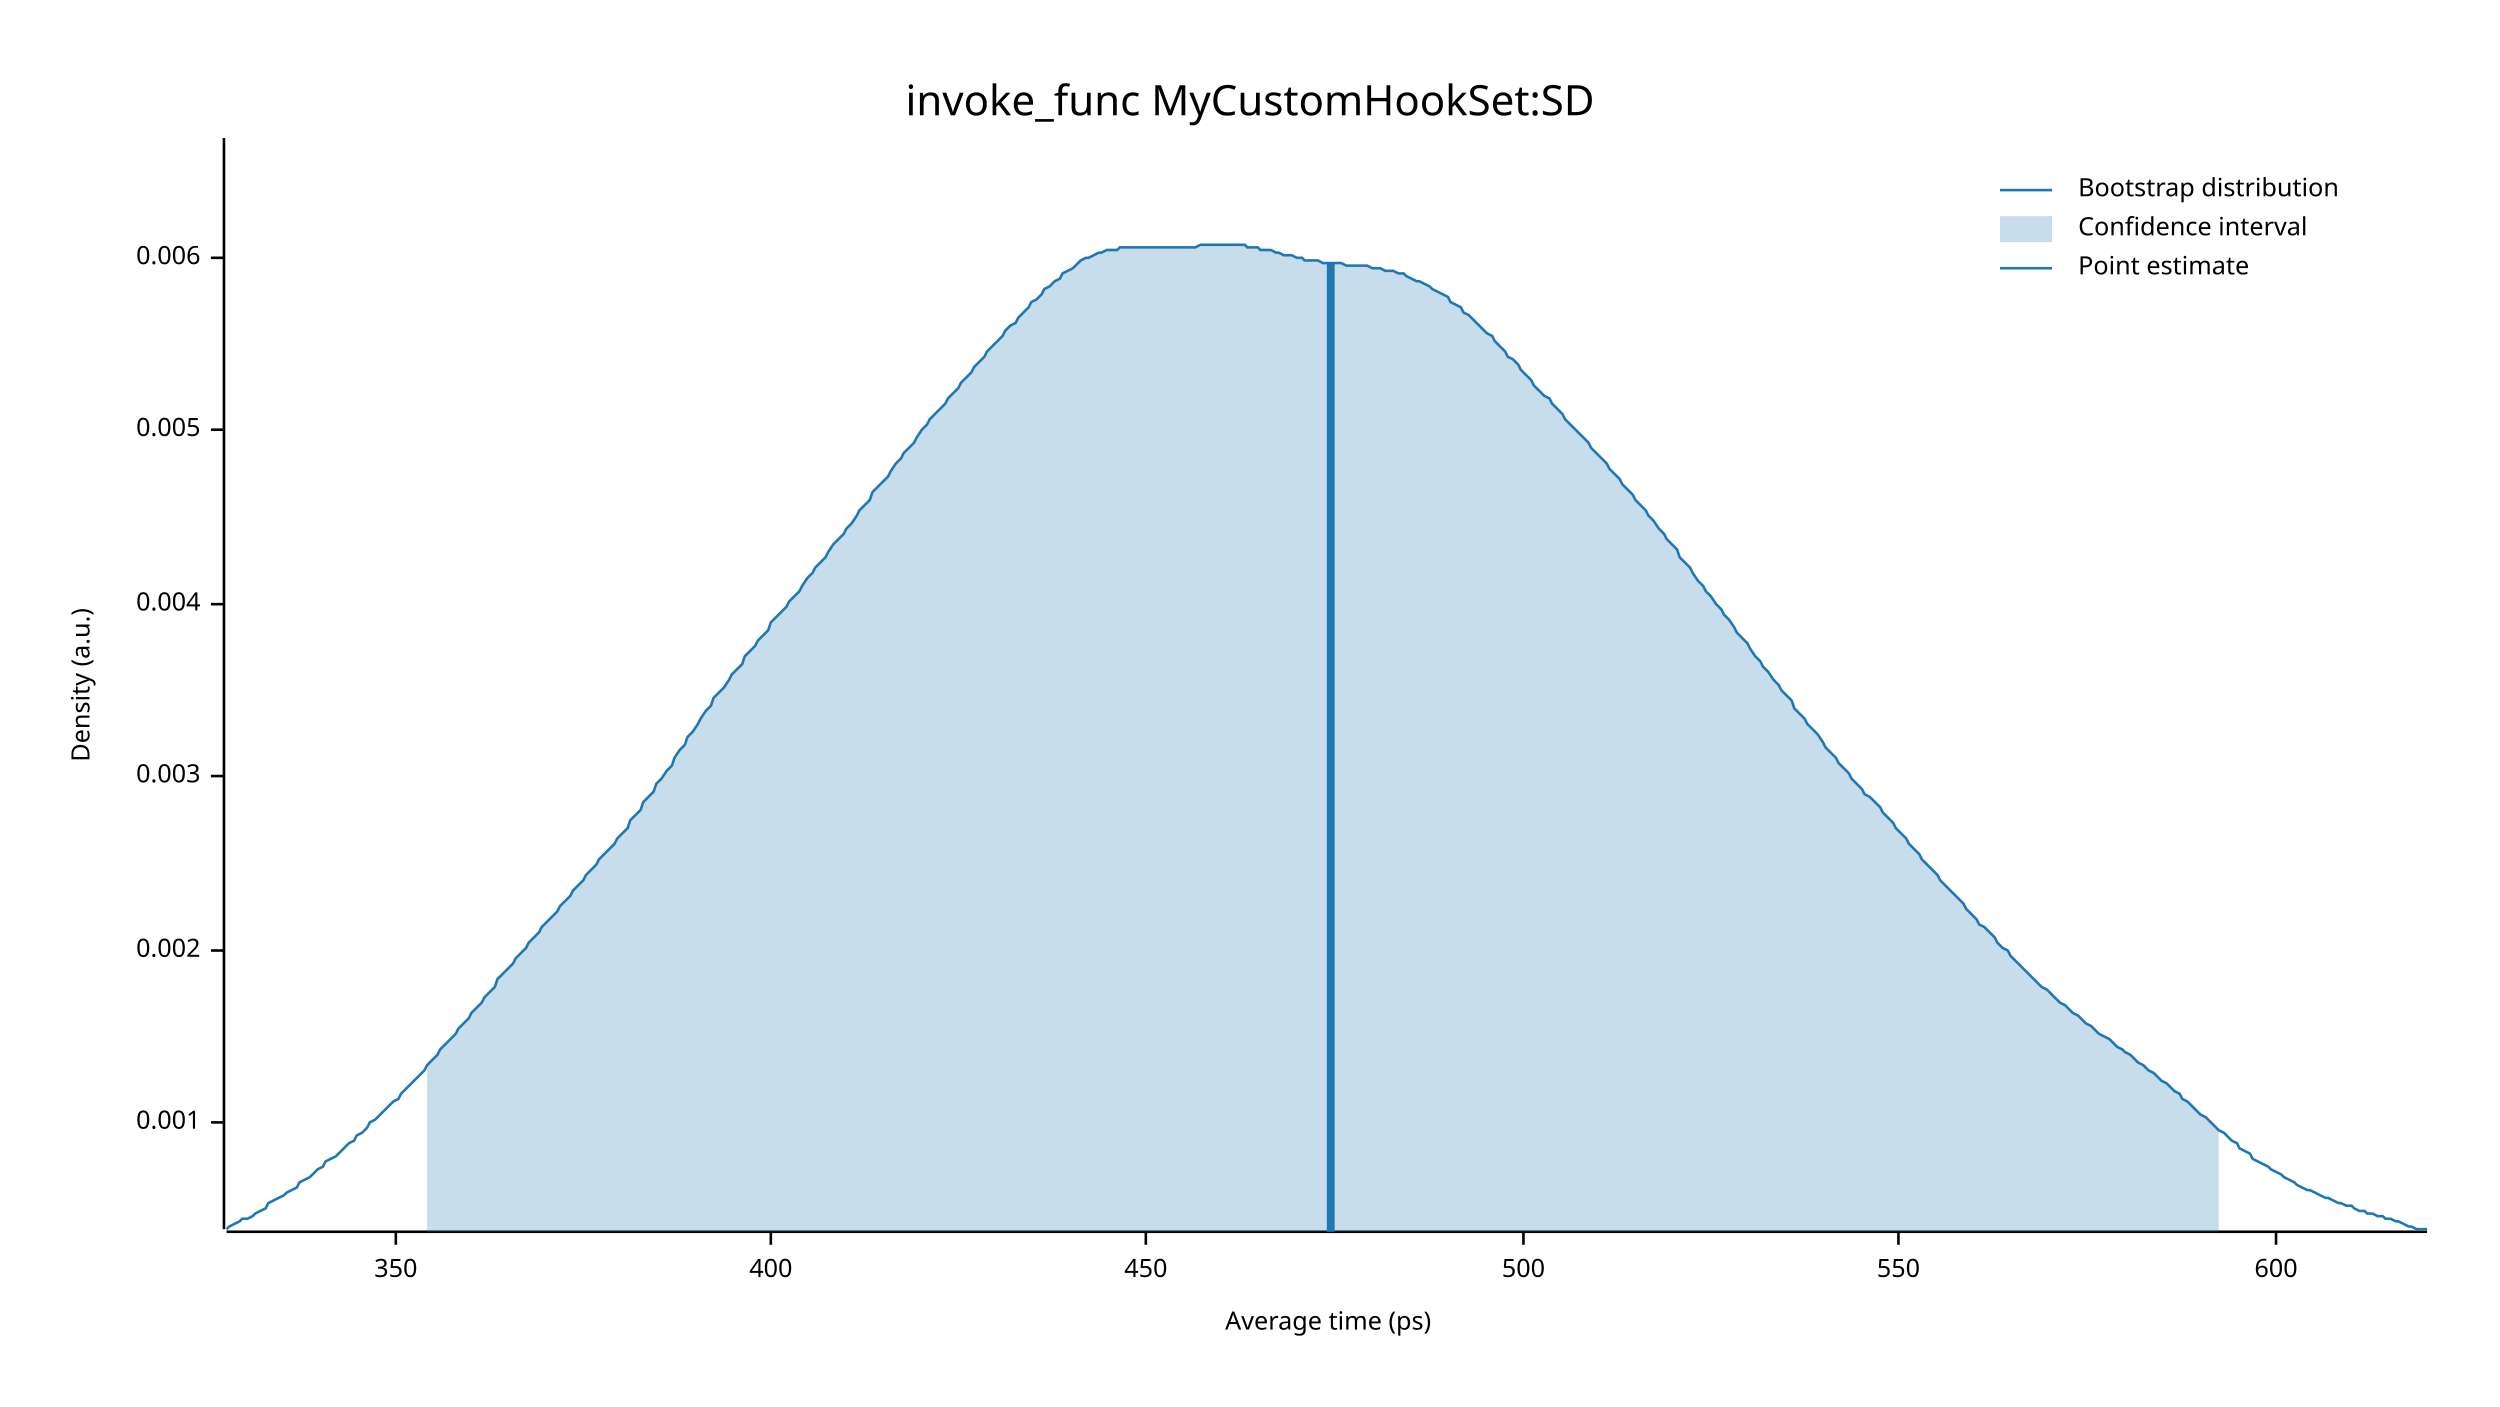
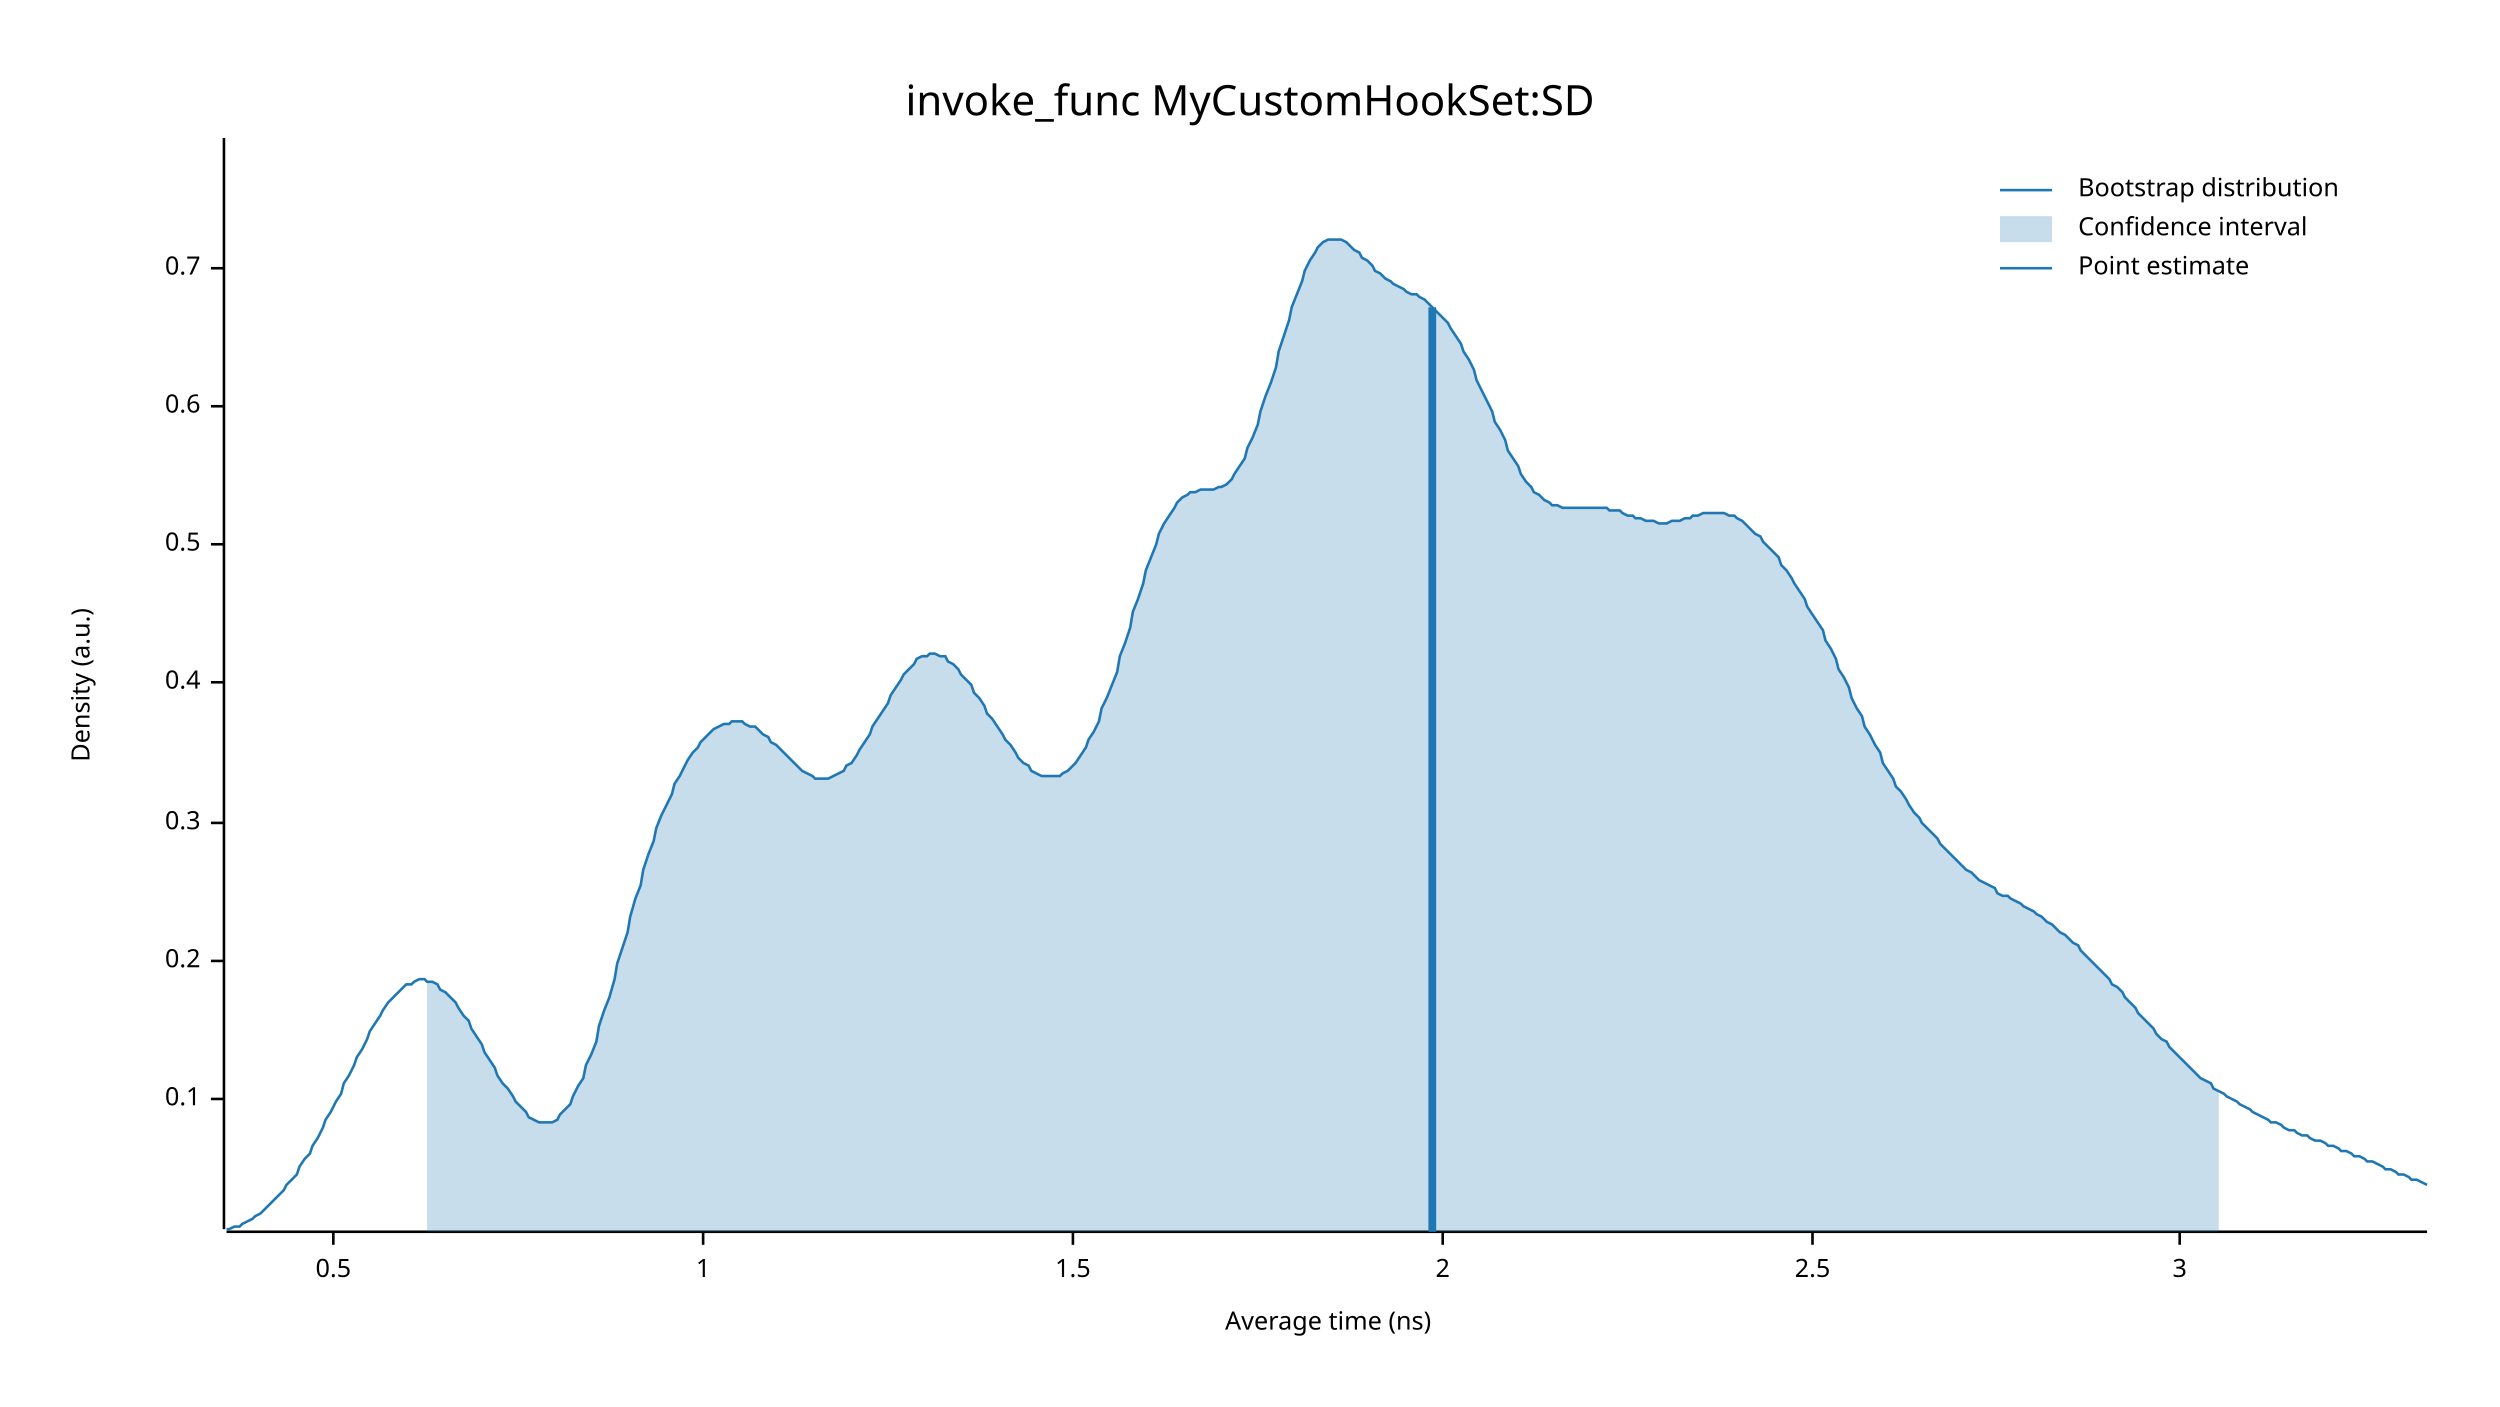
<svg xmlns="http://www.w3.org/2000/svg" width="960" height="540" viewBox="0 0 960 540">
  <text x="480" y="32" dy="0.76em" text-anchor="middle" font-family="sans-serif" font-size="16.129" opacity="1" fill="#000000">
invoke_func MyCustomHookSet:SD
</text>
  <text x="27" y="263" dy="0.76em" text-anchor="middle" font-family="sans-serif" font-size="9.677" opacity="1" fill="#000000" transform="rotate(270, 27, 263)">
Density (a.u.)
</text>
  <text x="510" y="513" dy="-0.5ex" text-anchor="middle" font-family="sans-serif" font-size="9.677" opacity="1" fill="#000000">
- Average time (ps)
+ Average time (ns)
</text>
  <polyline fill="none" opacity="1" stroke="#000000" stroke-width="1" points="86,53 86,472 " />
-   <text x="77" y="431" dy="0.5ex" text-anchor="end" font-family="sans-serif" font-size="9.677" opacity="1" fill="#000000">
- 0.001
+   <text x="77" y="422" dy="0.5ex" text-anchor="end" font-family="sans-serif" font-size="9.677" opacity="1" fill="#000000">
+ 0.1
</text>
-   <polyline fill="none" opacity="1" stroke="#000000" stroke-width="1" points="81,431 86,431 " />
-   <text x="77" y="365" dy="0.5ex" text-anchor="end" font-family="sans-serif" font-size="9.677" opacity="1" fill="#000000">
- 0.002
+   <polyline fill="none" opacity="1" stroke="#000000" stroke-width="1" points="81,422 86,422 " />
+   <text x="77" y="369" dy="0.5ex" text-anchor="end" font-family="sans-serif" font-size="9.677" opacity="1" fill="#000000">
+ 0.2
</text>
-   <polyline fill="none" opacity="1" stroke="#000000" stroke-width="1" points="81,365 86,365 " />
-   <text x="77" y="298" dy="0.5ex" text-anchor="end" font-family="sans-serif" font-size="9.677" opacity="1" fill="#000000">
- 0.003
+   <polyline fill="none" opacity="1" stroke="#000000" stroke-width="1" points="81,369 86,369 " />
+   <text x="77" y="316" dy="0.5ex" text-anchor="end" font-family="sans-serif" font-size="9.677" opacity="1" fill="#000000">
+ 0.3
</text>
-   <polyline fill="none" opacity="1" stroke="#000000" stroke-width="1" points="81,298 86,298 " />
-   <text x="77" y="232" dy="0.5ex" text-anchor="end" font-family="sans-serif" font-size="9.677" opacity="1" fill="#000000">
- 0.004
+   <polyline fill="none" opacity="1" stroke="#000000" stroke-width="1" points="81,316 86,316 " />
+   <text x="77" y="262" dy="0.5ex" text-anchor="end" font-family="sans-serif" font-size="9.677" opacity="1" fill="#000000">
+ 0.4
</text>
-   <polyline fill="none" opacity="1" stroke="#000000" stroke-width="1" points="81,232 86,232 " />
-   <text x="77" y="165" dy="0.5ex" text-anchor="end" font-family="sans-serif" font-size="9.677" opacity="1" fill="#000000">
- 0.005
+   <polyline fill="none" opacity="1" stroke="#000000" stroke-width="1" points="81,262 86,262 " />
+   <text x="77" y="209" dy="0.5ex" text-anchor="end" font-family="sans-serif" font-size="9.677" opacity="1" fill="#000000">
+ 0.5
</text>
-   <polyline fill="none" opacity="1" stroke="#000000" stroke-width="1" points="81,165 86,165 " />
-   <text x="77" y="99" dy="0.5ex" text-anchor="end" font-family="sans-serif" font-size="9.677" opacity="1" fill="#000000">
- 0.006
+   <polyline fill="none" opacity="1" stroke="#000000" stroke-width="1" points="81,209 86,209 " />
+   <text x="77" y="156" dy="0.5ex" text-anchor="end" font-family="sans-serif" font-size="9.677" opacity="1" fill="#000000">
+ 0.6
</text>
-   <polyline fill="none" opacity="1" stroke="#000000" stroke-width="1" points="81,99 86,99 " />
+   <polyline fill="none" opacity="1" stroke="#000000" stroke-width="1" points="81,156 86,156 " />
+   <text x="77" y="103" dy="0.5ex" text-anchor="end" font-family="sans-serif" font-size="9.677" opacity="1" fill="#000000">
+ 0.7
+ </text>
+   <polyline fill="none" opacity="1" stroke="#000000" stroke-width="1" points="81,103 86,103 " />
  <polyline fill="none" opacity="1" stroke="#000000" stroke-width="1" points="87,473 932,473 " />
-   <text x="152" y="483" dy="0.76em" text-anchor="middle" font-family="sans-serif" font-size="9.677" opacity="1" fill="#000000">
- 350
+   <text x="128" y="483" dy="0.76em" text-anchor="middle" font-family="sans-serif" font-size="9.677" opacity="1" fill="#000000">
+ 0.5
</text>
-   <polyline fill="none" opacity="1" stroke="#000000" stroke-width="1" points="152,473 152,478 " />
-   <text x="296" y="483" dy="0.76em" text-anchor="middle" font-family="sans-serif" font-size="9.677" opacity="1" fill="#000000">
- 400
+   <polyline fill="none" opacity="1" stroke="#000000" stroke-width="1" points="128,473 128,478 " />
+   <text x="270" y="483" dy="0.76em" text-anchor="middle" font-family="sans-serif" font-size="9.677" opacity="1" fill="#000000">
+ 1
</text>
-   <polyline fill="none" opacity="1" stroke="#000000" stroke-width="1" points="296,473 296,478 " />
-   <text x="440" y="483" dy="0.76em" text-anchor="middle" font-family="sans-serif" font-size="9.677" opacity="1" fill="#000000">
- 450
+   <polyline fill="none" opacity="1" stroke="#000000" stroke-width="1" points="270,473 270,478 " />
+   <text x="412" y="483" dy="0.76em" text-anchor="middle" font-family="sans-serif" font-size="9.677" opacity="1" fill="#000000">
+ 1.5
</text>
-   <polyline fill="none" opacity="1" stroke="#000000" stroke-width="1" points="440,473 440,478 " />
-   <text x="585" y="483" dy="0.76em" text-anchor="middle" font-family="sans-serif" font-size="9.677" opacity="1" fill="#000000">
- 500
+   <polyline fill="none" opacity="1" stroke="#000000" stroke-width="1" points="412,473 412,478 " />
+   <text x="554" y="483" dy="0.76em" text-anchor="middle" font-family="sans-serif" font-size="9.677" opacity="1" fill="#000000">
+ 2
</text>
-   <polyline fill="none" opacity="1" stroke="#000000" stroke-width="1" points="585,473 585,478 " />
-   <text x="729" y="483" dy="0.76em" text-anchor="middle" font-family="sans-serif" font-size="9.677" opacity="1" fill="#000000">
- 550
+   <polyline fill="none" opacity="1" stroke="#000000" stroke-width="1" points="554,473 554,478 " />
+   <text x="696" y="483" dy="0.76em" text-anchor="middle" font-family="sans-serif" font-size="9.677" opacity="1" fill="#000000">
+ 2.5
</text>
-   <polyline fill="none" opacity="1" stroke="#000000" stroke-width="1" points="729,473 729,478 " />
-   <text x="874" y="483" dy="0.76em" text-anchor="middle" font-family="sans-serif" font-size="9.677" opacity="1" fill="#000000">
- 600
+   <polyline fill="none" opacity="1" stroke="#000000" stroke-width="1" points="696,473 696,478 " />
+   <text x="837" y="483" dy="0.76em" text-anchor="middle" font-family="sans-serif" font-size="9.677" opacity="1" fill="#000000">
+ 3
</text>
-   <polyline fill="none" opacity="1" stroke="#000000" stroke-width="1" points="874,473 874,478 " />
-   <polyline fill="none" opacity="1" stroke="#1F78B4" stroke-width="1" points="87,472 88,471 90,470 92,469 93,468 95,468 97,467 98,466 100,465 102,464 103,462 105,461 107,460 109,459 110,458 112,457 114,456 115,454 117,453 119,452 120,451 122,449 124,448 125,446 127,445 129,444 131,442 132,441 134,439 136,438 137,436 139,435 141,433 142,431 144,430 146,428 147,427 149,425 151,423 153,422 154,420 156,418 158,416 159,415 161,413 163,411 164,409 166,407 168,405 169,403 171,401 173,399 175,397 176,395 178,393 180,391 181,389 183,387 185,385 186,383 188,381 190,379 191,376 193,374 195,372 197,370 198,368 200,366 202,364 203,362 205,360 207,358 208,356 210,354 212,352 214,350 215,348 217,346 219,344 220,342 222,340 224,338 225,336 227,334 229,332 230,330 232,328 234,326 236,324 237,322 239,320 241,318 242,315 244,313 246,311 247,308 249,306 251,304 252,301 254,299 256,296 258,294 259,291 261,288 263,286 264,283 266,281 268,278 269,276 271,273 273,271 274,268 276,266 278,264 280,261 281,259 283,257 285,255 286,252 288,250 290,248 291,246 293,244 295,242 296,239 298,237 300,235 302,233 303,231 305,229 307,227 308,225 310,222 312,220 313,218 315,216 317,214 318,212 320,209 322,207 324,205 325,203 327,201 329,198 330,196 332,194 334,192 335,189 337,187 339,185 341,183 342,181 344,178 346,176 347,174 349,172 351,170 352,168 354,165 356,163 357,161 359,159 361,157 363,155 364,153 366,151 368,149 369,147 371,145 373,143 374,141 376,139 378,137 379,135 381,133 383,131 385,129 386,127 388,125 390,124 391,122 393,120 395,118 396,116 398,115 400,113 401,111 403,110 405,108 407,107 408,105 410,104 412,103 413,102 415,100 417,99 418,99 420,98 422,97 423,97 425,96 427,96 429,96 430,95 432,95 434,95 435,95 437,95 439,95 440,95 442,95 444,95 445,95 447,95 449,95 451,95 452,95 454,95 456,95 457,95 459,95 461,94 462,94 464,94 466,94 468,94 469,94 471,94 473,94 474,94 476,94 478,94 479,95 481,95 483,95 484,96 486,96 488,96 490,97 491,97 493,98 495,98 496,98 498,99 500,99 501,100 503,100 505,100 506,100 508,101 510,101 512,101 513,101 515,101 517,102 518,102 520,102 522,102 523,102 525,102 527,103 528,103 530,103 532,104 534,104 535,104 537,105 539,105 540,106 542,107 544,108 545,108 547,109 549,110 550,111 552,112 554,113 556,114 557,116 559,117 561,118 562,120 564,121 566,123 567,124 569,126 571,128 573,129 574,131 576,133 578,135 579,137 581,138 583,140 584,142 586,144 588,146 589,148 591,150 593,152 595,153 596,155 598,157 600,159 601,161 603,163 605,165 606,166 608,168 610,170 611,172 613,174 615,176 617,178 618,180 620,182 622,184 623,186 625,188 627,190 628,192 630,194 632,196 633,198 635,200 637,203 639,205 640,207 642,209 644,211 645,214 647,216 649,218 650,220 652,223 654,225 655,227 657,229 659,232 661,234 662,236 664,238 666,241 667,243 669,245 671,247 672,249 674,252 676,254 677,256 679,258 681,261 683,263 684,265 686,267 688,269 689,272 691,274 693,276 694,278 696,280 698,282 700,285 701,287 703,289 705,291 706,293 708,295 710,297 711,299 713,301 715,303 716,305 718,306 720,308 722,310 723,312 725,314 727,316 728,318 730,320 732,322 733,324 735,326 737,328 738,330 740,332 742,334 744,336 745,338 747,340 749,342 750,343 752,345 754,347 755,349 757,351 759,353 760,355 762,356 764,358 766,360 767,362 769,364 771,365 772,367 774,369 776,371 777,372 779,374 781,376 782,377 784,379 786,380 788,382 789,383 791,385 793,386 794,387 796,389 798,390 799,391 801,393 803,394 804,395 806,397 808,398 810,399 811,400 813,402 815,403 816,404 818,405 820,407 821,408 823,409 825,411 827,412 828,413 830,415 832,416 833,417 835,419 837,420 838,422 840,423 842,425 843,426 845,428 847,429 849,431 850,432 852,434 854,435 855,436 857,438 859,439 860,441 862,442 864,443 865,445 867,446 869,447 871,448 872,449 874,450 876,451 877,452 879,453 881,454 882,455 884,456 886,457 887,457 889,458 891,459 893,460 894,460 896,461 898,462 899,462 901,463 903,463 904,464 906,465 908,465 909,466 911,466 913,467 915,467 916,468 918,468 920,469 921,469 923,470 925,471 926,471 928,472 930,472 932,472 " />
-   <polygon opacity="0.25" fill="#1F78B4" points="164,409 166,407 168,405 169,403 171,401 173,399 175,397 176,395 178,393 180,391 181,389 183,387 185,385 186,383 188,381 190,379 191,376 193,374 195,372 197,370 198,368 200,366 202,364 203,362 205,360 207,358 208,356 210,354 212,352 214,350 215,348 217,346 219,344 220,342 222,340 224,338 225,336 227,334 229,332 230,330 232,328 234,326 236,324 237,322 239,320 241,318 242,315 244,313 246,311 247,308 249,306 251,304 252,301 254,299 256,296 258,294 259,291 261,288 263,286 264,283 266,281 268,278 269,276 271,273 273,271 274,268 276,266 278,264 280,261 281,259 283,257 285,255 286,252 288,250 290,248 291,246 293,244 295,242 296,239 298,237 300,235 302,233 303,231 305,229 307,227 308,225 310,222 312,220 313,218 315,216 317,214 318,212 320,209 322,207 324,205 325,203 327,201 329,198 330,196 332,194 334,192 335,189 337,187 339,185 341,183 342,181 344,178 346,176 347,174 349,172 351,170 352,168 354,165 356,163 357,161 359,159 361,157 363,155 364,153 366,151 368,149 369,147 371,145 373,143 374,141 376,139 378,137 379,135 381,133 383,131 385,129 386,127 388,125 390,124 391,122 393,120 395,118 396,116 398,115 400,113 401,111 403,110 405,108 407,107 408,105 410,104 412,103 413,102 415,100 417,99 418,99 420,98 422,97 423,97 425,96 427,96 429,96 430,95 432,95 434,95 435,95 437,95 439,95 440,95 442,95 444,95 445,95 447,95 449,95 451,95 452,95 454,95 456,95 457,95 459,95 461,94 462,94 464,94 466,94 468,94 469,94 471,94 473,94 474,94 476,94 478,94 479,95 481,95 483,95 484,96 486,96 488,96 490,97 491,97 493,98 495,98 496,98 498,99 500,99 501,100 503,100 505,100 506,100 508,101 510,101 512,101 513,101 515,101 517,102 518,102 520,102 522,102 523,102 525,102 527,103 528,103 530,103 532,104 534,104 535,104 537,105 539,105 540,106 542,107 544,108 545,108 547,109 549,110 550,111 552,112 554,113 556,114 557,116 559,117 561,118 562,120 564,121 566,123 567,124 569,126 571,128 573,129 574,131 576,133 578,135 579,137 581,138 583,140 584,142 586,144 588,146 589,148 591,150 593,152 595,153 596,155 598,157 600,159 601,161 603,163 605,165 606,166 608,168 610,170 611,172 613,174 615,176 617,178 618,180 620,182 622,184 623,186 625,188 627,190 628,192 630,194 632,196 633,198 635,200 637,203 639,205 640,207 642,209 644,211 645,214 647,216 649,218 650,220 652,223 654,225 655,227 657,229 659,232 661,234 662,236 664,238 666,241 667,243 669,245 671,247 672,249 674,252 676,254 677,256 679,258 681,261 683,263 684,265 686,267 688,269 689,272 691,274 693,276 694,278 696,280 698,282 700,285 701,287 703,289 705,291 706,293 708,295 710,297 711,299 713,301 715,303 716,305 718,306 720,308 722,310 723,312 725,314 727,316 728,318 730,320 732,322 733,324 735,326 737,328 738,330 740,332 742,334 744,336 745,338 747,340 749,342 750,343 752,345 754,347 755,349 757,351 759,353 760,355 762,356 764,358 766,360 767,362 769,364 771,365 772,367 774,369 776,371 777,372 779,374 781,376 782,377 784,379 786,380 788,382 789,383 791,385 793,386 794,387 796,389 798,390 799,391 801,393 803,394 804,395 806,397 808,398 810,399 811,400 813,402 815,403 816,404 818,405 820,407 821,408 823,409 825,411 827,412 828,413 830,415 832,416 833,417 835,419 837,420 838,422 840,423 842,425 843,426 845,428 847,429 849,431 850,432 852,434 852,473 164,473 " />
-   <polyline fill="none" opacity="1" stroke="#1F78B4" stroke-width="3" points="511,473 511,101 " />
+   <polyline fill="none" opacity="1" stroke="#000000" stroke-width="1" points="837,473 837,478 " />
+   <polyline fill="none" opacity="1" stroke="#1F78B4" stroke-width="1" points="87,472 88,472 90,471 92,471 93,470 95,469 97,468 98,467 100,466 102,464 103,463 105,461 107,459 109,457 110,455 112,453 114,451 115,448 117,445 119,443 120,440 122,437 124,433 125,430 127,427 129,423 131,420 132,416 134,413 136,409 137,406 139,403 141,399 142,396 144,393 146,390 147,388 149,385 151,383 153,381 154,380 156,378 158,378 159,377 161,376 163,376 164,377 166,377 168,378 169,380 171,381 173,383 175,385 176,387 178,390 180,392 181,395 183,398 185,401 186,404 188,407 190,410 191,413 193,416 195,418 197,421 198,423 200,425 202,427 203,429 205,430 207,431 208,431 210,431 212,431 214,430 215,428 217,426 219,424 220,421 222,417 224,414 225,409 227,405 229,400 230,394 232,388 234,383 236,376 237,370 239,364 241,358 242,352 244,345 246,340 247,334 249,328 251,323 252,318 254,313 256,309 258,305 259,301 261,298 263,294 264,292 266,289 268,287 269,285 271,283 273,281 274,280 276,279 278,278 280,278 281,277 283,277 285,277 286,278 288,279 290,279 291,280 293,282 295,283 296,285 298,286 300,288 302,290 303,291 305,293 307,295 308,296 310,297 312,298 313,299 315,299 317,299 318,299 320,298 322,297 324,296 325,294 327,293 329,290 330,288 332,285 334,282 335,279 337,276 339,273 341,270 342,267 344,264 346,261 347,259 349,257 351,255 352,253 354,252 356,252 357,251 359,251 361,252 363,252 364,254 366,255 368,257 369,259 371,261 373,263 374,266 376,268 378,271 379,274 381,276 383,279 385,282 386,284 388,286 390,289 391,291 393,293 395,294 396,296 398,297 400,298 401,298 403,298 405,298 407,298 408,297 410,296 412,294 413,293 415,290 417,287 418,284 420,281 422,277 423,272 425,268 427,263 429,258 430,252 432,247 434,241 435,235 437,230 439,224 440,219 442,214 444,209 445,205 447,201 449,198 451,195 452,193 454,191 456,190 457,189 459,189 461,188 462,188 464,188 466,188 468,187 469,187 471,186 473,184 474,182 476,179 478,176 479,172 481,168 483,163 484,158 486,152 488,147 490,141 491,135 493,129 495,123 496,118 498,113 500,108 501,104 503,100 505,97 506,95 508,93 510,92 512,92 513,92 515,92 517,93 518,94 520,96 522,97 523,99 525,100 527,102 528,104 530,105 532,107 534,108 535,109 537,110 539,111 540,112 542,113 544,113 545,114 547,115 549,117 550,118 552,120 554,122 556,124 557,126 559,129 561,132 562,135 564,138 566,142 567,146 569,150 571,154 573,158 574,162 576,165 578,169 579,173 581,176 583,179 584,182 586,185 588,187 589,189 591,190 593,192 595,193 596,194 598,194 600,195 601,195 603,195 605,195 606,195 608,195 610,195 611,195 613,195 615,195 617,195 618,196 620,196 622,196 623,197 625,198 627,198 628,199 630,199 632,200 633,200 635,200 637,201 639,201 640,201 642,200 644,200 645,200 647,199 649,199 650,198 652,198 654,197 655,197 657,197 659,197 661,197 662,197 664,198 666,198 667,199 669,200 671,202 672,203 674,205 676,206 677,208 679,210 681,212 683,214 684,217 686,219 688,222 689,224 691,227 693,230 694,233 696,236 698,239 700,242 701,246 703,249 705,253 706,257 708,260 710,264 711,268 713,272 715,275 716,279 718,282 720,286 722,289 723,293 725,296 727,299 728,302 730,304 732,307 733,309 735,312 737,314 738,316 740,318 742,320 744,322 745,324 747,326 749,328 750,329 752,331 754,333 755,334 757,335 759,337 760,338 762,339 764,340 766,341 767,343 769,344 771,344 772,345 774,346 776,347 777,348 779,349 781,350 782,351 784,352 786,354 788,355 789,356 791,358 793,359 794,360 796,362 798,363 799,365 801,367 803,369 804,370 806,372 808,374 810,376 811,378 813,379 815,381 816,383 818,385 820,387 821,389 823,391 825,393 827,395 828,397 830,399 832,400 833,402 835,404 837,406 838,407 840,409 842,411 843,412 845,414 847,415 849,416 850,418 852,419 854,420 855,421 857,422 859,423 860,424 862,425 864,426 865,427 867,428 869,429 871,430 872,431 874,431 876,432 877,433 879,434 881,434 882,435 884,436 886,436 887,437 889,438 891,438 893,439 894,440 896,440 898,441 899,442 901,442 903,443 904,444 906,444 908,445 909,446 911,446 913,447 915,448 916,449 918,449 920,450 921,451 923,451 925,452 926,453 928,453 930,454 932,455 " />
+   <polygon opacity="0.25" fill="#1F78B4" points="164,377 166,377 168,378 169,380 171,381 173,383 175,385 176,387 178,390 180,392 181,395 183,398 185,401 186,404 188,407 190,410 191,413 193,416 195,418 197,421 198,423 200,425 202,427 203,429 205,430 207,431 208,431 210,431 212,431 214,430 215,428 217,426 219,424 220,421 222,417 224,414 225,409 227,405 229,400 230,394 232,388 234,383 236,376 237,370 239,364 241,358 242,352 244,345 246,340 247,334 249,328 251,323 252,318 254,313 256,309 258,305 259,301 261,298 263,294 264,292 266,289 268,287 269,285 271,283 273,281 274,280 276,279 278,278 280,278 281,277 283,277 285,277 286,278 288,279 290,279 291,280 293,282 295,283 296,285 298,286 300,288 302,290 303,291 305,293 307,295 308,296 310,297 312,298 313,299 315,299 317,299 318,299 320,298 322,297 324,296 325,294 327,293 329,290 330,288 332,285 334,282 335,279 337,276 339,273 341,270 342,267 344,264 346,261 347,259 349,257 351,255 352,253 354,252 356,252 357,251 359,251 361,252 363,252 364,254 366,255 368,257 369,259 371,261 373,263 374,266 376,268 378,271 379,274 381,276 383,279 385,282 386,284 388,286 390,289 391,291 393,293 395,294 396,296 398,297 400,298 401,298 403,298 405,298 407,298 408,297 410,296 412,294 413,293 415,290 417,287 418,284 420,281 422,277 423,272 425,268 427,263 429,258 430,252 432,247 434,241 435,235 437,230 439,224 440,219 442,214 444,209 445,205 447,201 449,198 451,195 452,193 454,191 456,190 457,189 459,189 461,188 462,188 464,188 466,188 468,187 469,187 471,186 473,184 474,182 476,179 478,176 479,172 481,168 483,163 484,158 486,152 488,147 490,141 491,135 493,129 495,123 496,118 498,113 500,108 501,104 503,100 505,97 506,95 508,93 510,92 512,92 513,92 515,92 517,93 518,94 520,96 522,97 523,99 525,100 527,102 528,104 530,105 532,107 534,108 535,109 537,110 539,111 540,112 542,113 544,113 545,114 547,115 549,117 550,118 552,120 554,122 556,124 557,126 559,129 561,132 562,135 564,138 566,142 567,146 569,150 571,154 573,158 574,162 576,165 578,169 579,173 581,176 583,179 584,182 586,185 588,187 589,189 591,190 593,192 595,193 596,194 598,194 600,195 601,195 603,195 605,195 606,195 608,195 610,195 611,195 613,195 615,195 617,195 618,196 620,196 622,196 623,197 625,198 627,198 628,199 630,199 632,200 633,200 635,200 637,201 639,201 640,201 642,200 644,200 645,200 647,199 649,199 650,198 652,198 654,197 655,197 657,197 659,197 661,197 662,197 664,198 666,198 667,199 669,200 671,202 672,203 674,205 676,206 677,208 679,210 681,212 683,214 684,217 686,219 688,222 689,224 691,227 693,230 694,233 696,236 698,239 700,242 701,246 703,249 705,253 706,257 708,260 710,264 711,268 713,272 715,275 716,279 718,282 720,286 722,289 723,293 725,296 727,299 728,302 730,304 732,307 733,309 735,312 737,314 738,316 740,318 742,320 744,322 745,324 747,326 749,328 750,329 752,331 754,333 755,334 757,335 759,337 760,338 762,339 764,340 766,341 767,343 769,344 771,344 772,345 774,346 776,347 777,348 779,349 781,350 782,351 784,352 786,354 788,355 789,356 791,358 793,359 794,360 796,362 798,363 799,365 801,367 803,369 804,370 806,372 808,374 810,376 811,378 813,379 815,381 816,383 818,385 820,387 821,389 823,391 825,393 827,395 828,397 830,399 832,400 833,402 835,404 837,406 838,407 840,409 842,411 843,412 845,414 847,415 849,416 850,418 852,419 852,473 164,473 " />
+   <polyline fill="none" opacity="1" stroke="#1F78B4" stroke-width="3" points="550,473 550,118 " />
  <text x="798" y="68" dy="0.76em" text-anchor="start" font-family="sans-serif" font-size="9.677" opacity="1" fill="#000000">
Bootstrap distribution
</text>
  <text x="798" y="83" dy="0.76em" text-anchor="start" font-family="sans-serif" font-size="9.677" opacity="1" fill="#000000">
Confidence interval
</text>
  <text x="798" y="98" dy="0.76em" text-anchor="start" font-family="sans-serif" font-size="9.677" opacity="1" fill="#000000">
Point estimate
</text>
  <polyline fill="none" opacity="1" stroke="#1F78B4" stroke-width="1" points="768,73 788,73 " />
  <rect x="768" y="83" width="20" height="10" opacity="0.25" fill="#1F78B4" stroke="none" />
  <polyline fill="none" opacity="1" stroke="#1F78B4" stroke-width="1" points="768,103 788,103 " />
</svg>
